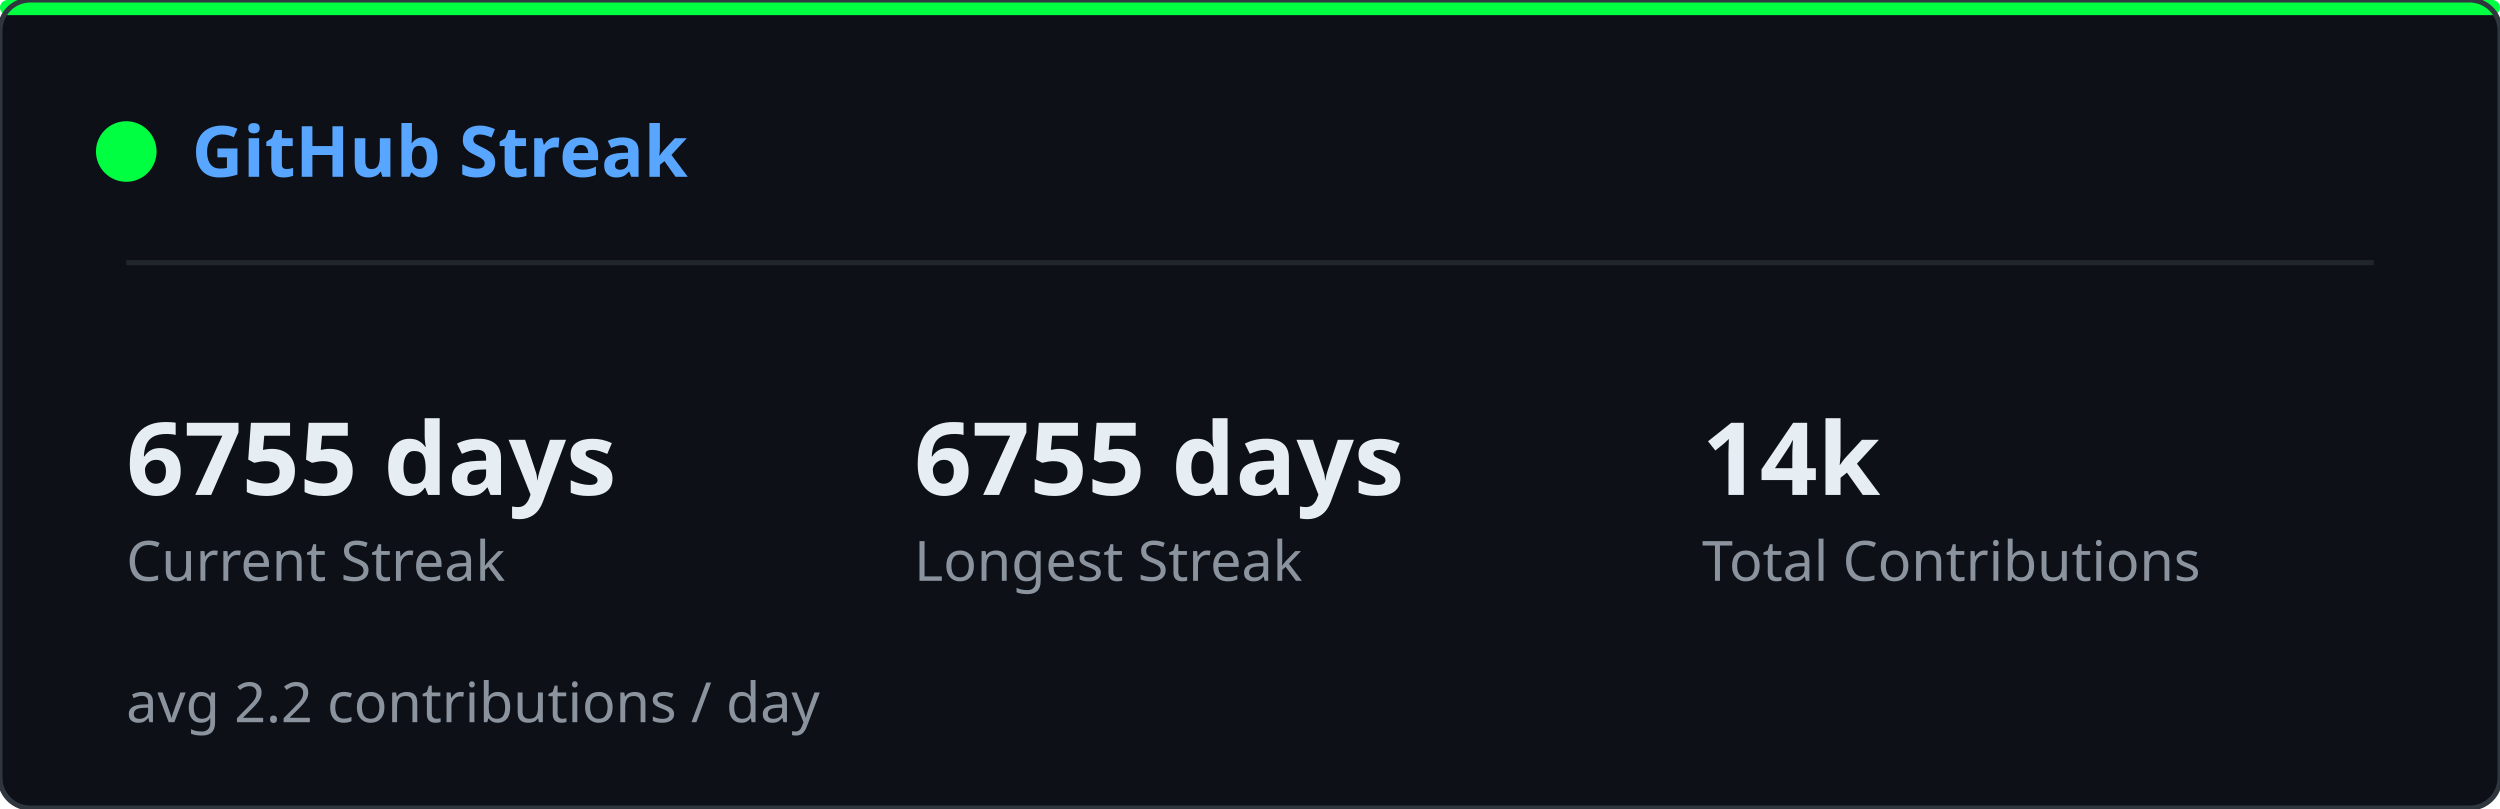
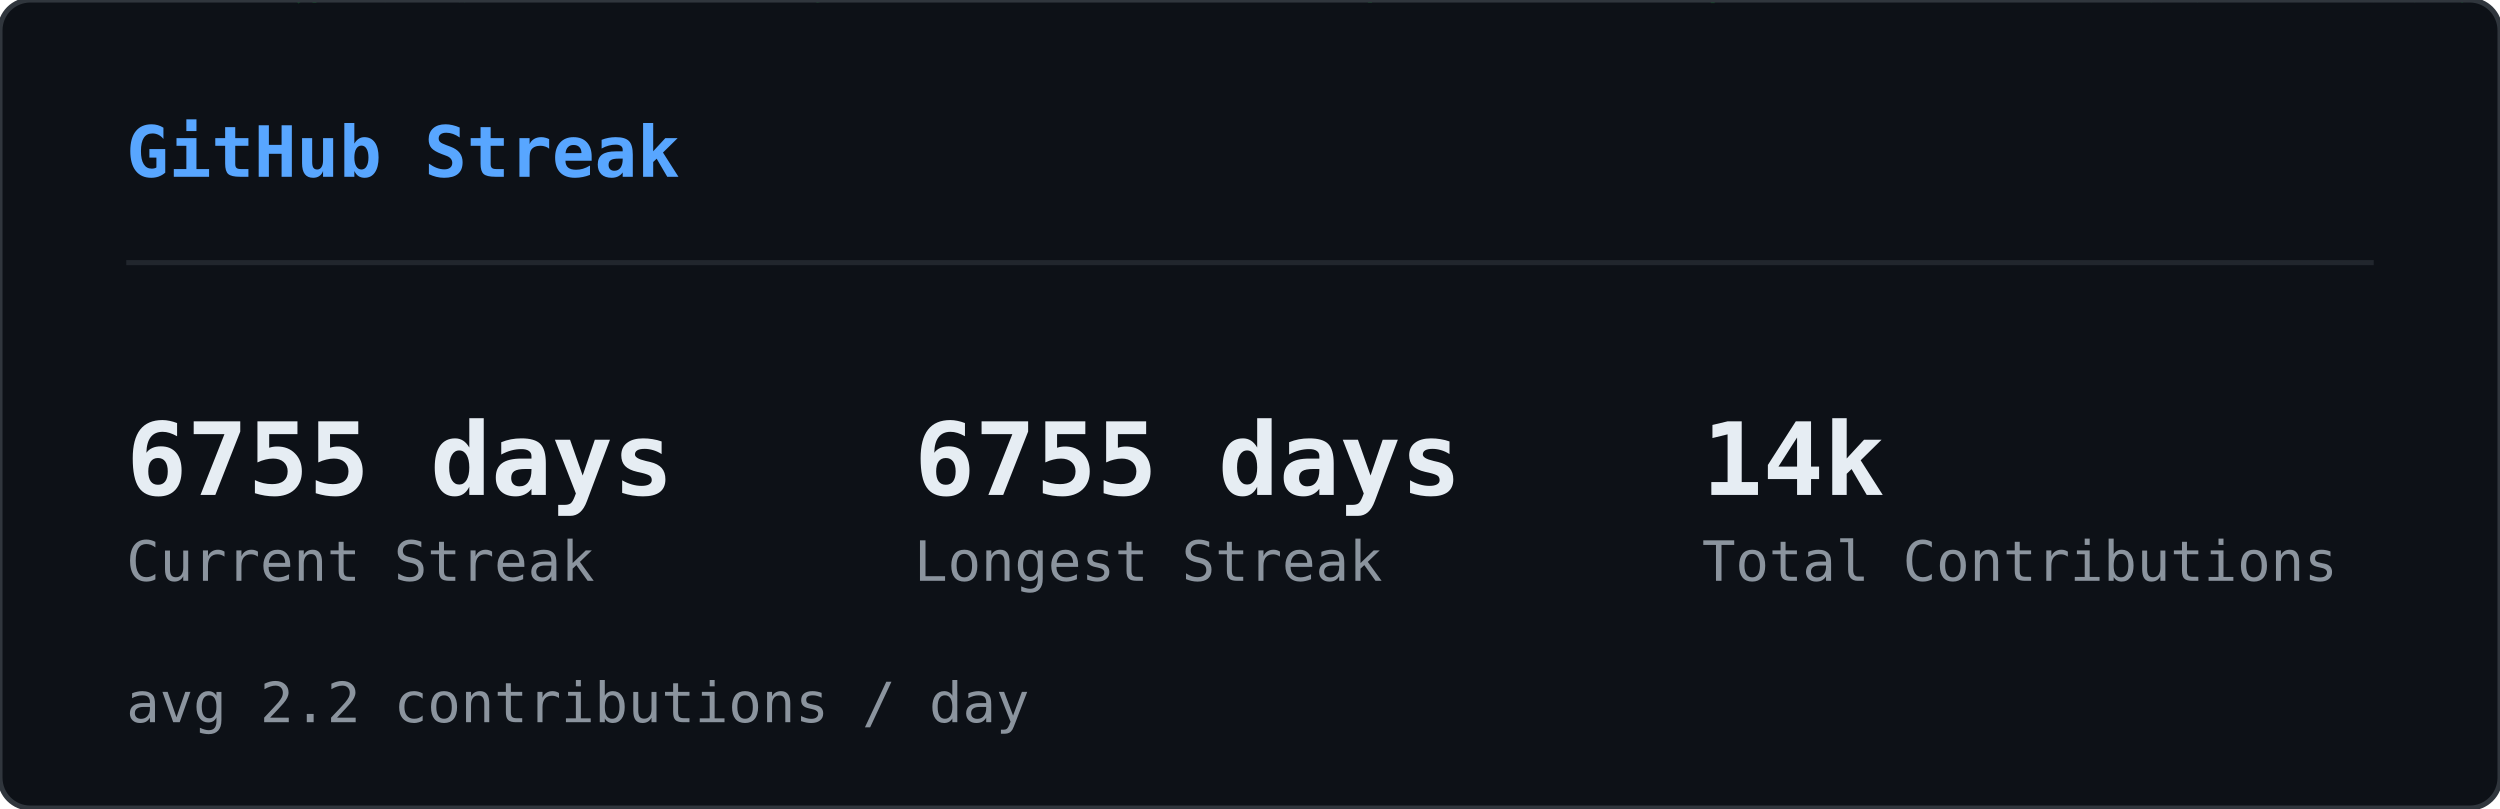
<svg xmlns="http://www.w3.org/2000/svg" width="495" height="160" viewBox="0 0 495 160">
  <defs>
    <clipPath id="sk-clip">
      <rect width="495" height="160" rx="6" />
    </clipPath>
  </defs>
  <rect width="495" height="160" rx="6" fill="#0d1117" />
  <g clip-path="url(#sk-clip)">
    <g opacity="0.22">
      <style>@keyframes sk0{from{transform:translateY(-74px)}to{transform:translateY(174px)}}@keyframes sk1{from{transform:translateY(-46px)}to{transform:translateY(174px)}}@keyframes sk2{from{transform:translateY(-46px)}to{transform:translateY(174px)}}@keyframes sk3{from{transform:translateY(-46px)}to{transform:translateY(174px)}}@keyframes sk4{from{transform:translateY(-46px)}to{transform:translateY(174px)}}@keyframes sk5{from{transform:translateY(-46px)}to{transform:translateY(174px)}}@keyframes sk6{from{transform:translateY(-46px)}to{transform:translateY(174px)}}@keyframes sk7{from{transform:translateY(-46px)}to{transform:translateY(174px)}}@keyframes sk8{from{transform:translateY(-46px)}to{transform:translateY(174px)}}@keyframes sk9{from{transform:translateY(-46px)}to{transform:translateY(174px)}}@keyframes sk10{from{transform:translateY(-46px)}to{transform:translateY(174px)}}@keyframes sk11{from{transform:translateY(-46px)}to{transform:translateY(174px)}}@keyframes sk12{from{transform:translateY(-46px)}to{transform:translateY(174px)}}@keyframes sk13{from{transform:translateY(-46px)}to{transform:translateY(174px)}}@keyframes sk14{from{transform:translateY(-46px)}to{transform:translateY(174px)}}@keyframes sk15{from{transform:translateY(-46px)}to{transform:translateY(174px)}}@keyframes sk16{from{transform:translateY(-46px)}to{transform:translateY(174px)}}@keyframes sk17{from{transform:translateY(-46px)}to{transform:translateY(174px)}}@keyframes sk18{from{transform:translateY(-46px)}to{transform:translateY(174px)}}@keyframes sk19{from{transform:translateY(-46px)}to{transform:translateY(174px)}}@keyframes sk20{from{transform:translateY(-46px)}to{transform:translateY(174px)}}@keyframes sk21{from{transform:translateY(-46px)}to{transform:translateY(174px)}}@keyframes sk22{from{transform:translateY(-46px)}to{transform:translateY(174px)}}@keyframes sk23{from{transform:translateY(-46px)}to{transform:translateY(174px)}}@keyframes sk24{from{transform:translateY(-46px)}to{transform:translateY(174px)}}@keyframes sk25{from{transform:translateY(-46px)}to{transform:translateY(174px)}}@keyframes sk26{from{transform:translateY(-46px)}to{transform:translateY(174px)}}@keyframes sk27{from{transform:translateY(-46px)}to{transform:translateY(174px)}}@keyframes sk28{from{transform:translateY(-46px)}to{transform:translateY(174px)}}@keyframes sk29{from{transform:translateY(-46px)}to{transform:translateY(174px)}}@keyframes sk30{from{transform:translateY(-46px)}to{transform:translateY(174px)}}@keyframes sk31{from{transform:translateY(-46px)}to{transform:translateY(174px)}}@keyframes sk32{from{transform:translateY(-46px)}to{transform:translateY(174px)}}@keyframes sk33{from{transform:translateY(-46px)}to{transform:translateY(174px)}}@keyframes sk34{from{transform:translateY(-46px)}to{transform:translateY(174px)}}@keyframes sk35{from{transform:translateY(-46px)}to{transform:translateY(174px)}}@keyframes sk36{from{transform:translateY(-46px)}to{transform:translateY(174px)}}@keyframes sk37{from{transform:translateY(-46px)}to{transform:translateY(174px)}}</style>
      <g style="animation:sk0 1.64s linear infinite;animation-delay:-1.62s">
        <text x="422" y="0" font-family="monospace" font-size="12" fill="#00ff41">ｿ</text>
        <text x="422" y="-14" font-family="monospace" font-size="12" fill="#00ff41" opacity="0.83">1</text>
        <text x="422" y="-28" font-family="monospace" font-size="12" fill="#00ff41" opacity="0.67">ｬ</text>
        <text x="422" y="-42" font-family="monospace" font-size="12" fill="#00ff41" opacity="0.50">ﾕ</text>
        <text x="422" y="-56" font-family="monospace" font-size="12" fill="#00ff41" opacity="0.33">ﾕ</text>
        <text x="422" y="-70" font-family="monospace" font-size="12" fill="#00ff41" opacity="0.17">ﾑ</text>
      </g>
      <g style="animation:sk1 2.59s linear infinite;animation-delay:-0.47s">
        <text x="260" y="0" font-family="monospace" font-size="12" fill="#00ff41">ﾛ</text>
        <text x="260" y="-14" font-family="monospace" font-size="12" fill="#00ff41" opacity="0.75">ｻ</text>
        <text x="260" y="-28" font-family="monospace" font-size="12" fill="#00ff41" opacity="0.50">ﾖ</text>
        <text x="260" y="-42" font-family="monospace" font-size="12" fill="#00ff41" opacity="0.25">ﾊ</text>
      </g>
      <g style="animation:sk2 1.85s linear infinite;animation-delay:-0.90s">
        <text x="158" y="0" font-family="monospace" font-size="12" fill="#00ff41">ﾎ</text>
        <text x="158" y="-14" font-family="monospace" font-size="12" fill="#00ff41" opacity="0.75">ﾇ</text>
        <text x="158" y="-28" font-family="monospace" font-size="12" fill="#00ff41" opacity="0.50">ﾋ</text>
        <text x="158" y="-42" font-family="monospace" font-size="12" fill="#00ff41" opacity="0.25">ﾁ</text>
      </g>
      <g style="animation:sk3 2.73s linear infinite;animation-delay:-0.65s">
        <text x="308" y="0" font-family="monospace" font-size="12" fill="#00ff41">ﾑ</text>
        <text x="308" y="-14" font-family="monospace" font-size="12" fill="#00ff41" opacity="0.75">1</text>
        <text x="308" y="-28" font-family="monospace" font-size="12" fill="#00ff41" opacity="0.50">ｶ</text>
        <text x="308" y="-42" font-family="monospace" font-size="12" fill="#00ff41" opacity="0.25">ﾆ</text>
      </g>
      <g style="animation:sk4 1.92s linear infinite;animation-delay:-0.21s">
        <text x="90" y="0" font-family="monospace" font-size="12" fill="#00ff41">ｦ</text>
        <text x="90" y="-14" font-family="monospace" font-size="12" fill="#00ff41" opacity="0.75">ｽ</text>
        <text x="90" y="-28" font-family="monospace" font-size="12" fill="#00ff41" opacity="0.50">ｸ</text>
        <text x="90" y="-42" font-family="monospace" font-size="12" fill="#00ff41" opacity="0.25">ﾖ</text>
      </g>
      <g style="animation:sk5 2.64s linear infinite;animation-delay:-1.85s">
        <text x="267" y="0" font-family="monospace" font-size="12" fill="#00ff41">ｮ</text>
        <text x="267" y="-14" font-family="monospace" font-size="12" fill="#00ff41" opacity="0.75">ｺ</text>
        <text x="267" y="-28" font-family="monospace" font-size="12" fill="#00ff41" opacity="0.50">ｩ</text>
        <text x="267" y="-42" font-family="monospace" font-size="12" fill="#00ff41" opacity="0.25">8</text>
      </g>
      <g style="animation:sk6 1.74s linear infinite;animation-delay:-1.31s">
        <text x="363" y="0" font-family="monospace" font-size="12" fill="#00ff41">5</text>
        <text x="363" y="-14" font-family="monospace" font-size="12" fill="#00ff41" opacity="0.75">ﾂ</text>
        <text x="363" y="-28" font-family="monospace" font-size="12" fill="#00ff41" opacity="0.50">ｸ</text>
        <text x="363" y="-42" font-family="monospace" font-size="12" fill="#00ff41" opacity="0.25">ｶ</text>
      </g>
      <g style="animation:sk7 2.64s linear infinite;animation-delay:-0.96s">
        <text x="336" y="0" font-family="monospace" font-size="12" fill="#00ff41">ｨ</text>
        <text x="336" y="-14" font-family="monospace" font-size="12" fill="#00ff41" opacity="0.75">ｺ</text>
        <text x="336" y="-28" font-family="monospace" font-size="12" fill="#00ff41" opacity="0.50">ｪ</text>
        <text x="336" y="-42" font-family="monospace" font-size="12" fill="#00ff41" opacity="0.25">ﾄ</text>
      </g>
      <g style="animation:sk8 2.39s linear infinite;animation-delay:-0.71s">
        <text x="250" y="0" font-family="monospace" font-size="12" fill="#00ff41">9</text>
        <text x="250" y="-14" font-family="monospace" font-size="12" fill="#00ff41" opacity="0.75">ｾ</text>
        <text x="250" y="-28" font-family="monospace" font-size="12" fill="#00ff41" opacity="0.50">4</text>
        <text x="250" y="-42" font-family="monospace" font-size="12" fill="#00ff41" opacity="0.25">ﾕ</text>
      </g>
      <g style="animation:sk9 2.65s linear infinite;animation-delay:-1.67s">
        <text x="236" y="0" font-family="monospace" font-size="12" fill="#00ff41">ｭ</text>
        <text x="236" y="-14" font-family="monospace" font-size="12" fill="#00ff41" opacity="0.75">0</text>
        <text x="236" y="-28" font-family="monospace" font-size="12" fill="#00ff41" opacity="0.50">ｾ</text>
        <text x="236" y="-42" font-family="monospace" font-size="12" fill="#00ff41" opacity="0.25">ﾄ</text>
      </g>
      <g style="animation:sk10 1.52s linear infinite;animation-delay:-0.00s">
        <text x="64" y="0" font-family="monospace" font-size="12" fill="#00ff41">ﾁ</text>
        <text x="64" y="-14" font-family="monospace" font-size="12" fill="#00ff41" opacity="0.75">ｶ</text>
        <text x="64" y="-28" font-family="monospace" font-size="12" fill="#00ff41" opacity="0.50">ｨ</text>
        <text x="64" y="-42" font-family="monospace" font-size="12" fill="#00ff41" opacity="0.25">ｽ</text>
      </g>
      <g style="animation:sk11 3.16s linear infinite;animation-delay:-1.48s">
        <text x="311" y="0" font-family="monospace" font-size="12" fill="#00ff41">ﾋ</text>
        <text x="311" y="-14" font-family="monospace" font-size="12" fill="#00ff41" opacity="0.75">ﾐ</text>
        <text x="311" y="-28" font-family="monospace" font-size="12" fill="#00ff41" opacity="0.50">1</text>
        <text x="311" y="-42" font-family="monospace" font-size="12" fill="#00ff41" opacity="0.25">ﾏ</text>
      </g>
      <g style="animation:sk12 2.73s linear infinite;animation-delay:-0.64s">
        <text x="57" y="0" font-family="monospace" font-size="12" fill="#00ff41">ｯ</text>
        <text x="57" y="-14" font-family="monospace" font-size="12" fill="#00ff41" opacity="0.75">ｩ</text>
        <text x="57" y="-28" font-family="monospace" font-size="12" fill="#00ff41" opacity="0.50">ｬ</text>
        <text x="57" y="-42" font-family="monospace" font-size="12" fill="#00ff41" opacity="0.25">1</text>
      </g>
      <g style="animation:sk13 2.24s linear infinite;animation-delay:-0.48s">
        <text x="20" y="0" font-family="monospace" font-size="12" fill="#00ff41">0</text>
        <text x="20" y="-14" font-family="monospace" font-size="12" fill="#00ff41" opacity="0.75">ｸ</text>
        <text x="20" y="-28" font-family="monospace" font-size="12" fill="#00ff41" opacity="0.50">ｵ</text>
        <text x="20" y="-42" font-family="monospace" font-size="12" fill="#00ff41" opacity="0.25">ｹ</text>
      </g>
      <g style="animation:sk14 2.48s linear infinite;animation-delay:-0.05s">
        <text x="468" y="0" font-family="monospace" font-size="12" fill="#00ff41">ﾌ</text>
        <text x="468" y="-14" font-family="monospace" font-size="12" fill="#00ff41" opacity="0.75">ｿ</text>
        <text x="468" y="-28" font-family="monospace" font-size="12" fill="#00ff41" opacity="0.50">ｪ</text>
        <text x="468" y="-42" font-family="monospace" font-size="12" fill="#00ff41" opacity="0.25">ﾁ</text>
      </g>
      <g style="animation:sk15 2.50s linear infinite;animation-delay:-0.45s">
        <text x="139" y="0" font-family="monospace" font-size="12" fill="#00ff41">ﾋ</text>
        <text x="139" y="-14" font-family="monospace" font-size="12" fill="#00ff41" opacity="0.75">0</text>
        <text x="139" y="-28" font-family="monospace" font-size="12" fill="#00ff41" opacity="0.50">ﾈ</text>
        <text x="139" y="-42" font-family="monospace" font-size="12" fill="#00ff41" opacity="0.25">ﾃ</text>
      </g>
      <g style="animation:sk16 2.07s linear infinite;animation-delay:-0.83s">
        <text x="159" y="0" font-family="monospace" font-size="12" fill="#00ff41">ｬ</text>
        <text x="159" y="-14" font-family="monospace" font-size="12" fill="#00ff41" opacity="0.75">ｽ</text>
        <text x="159" y="-28" font-family="monospace" font-size="12" fill="#00ff41" opacity="0.50">ﾅ</text>
        <text x="159" y="-42" font-family="monospace" font-size="12" fill="#00ff41" opacity="0.25">ﾐ</text>
      </g>
      <g style="animation:sk17 2.99s linear infinite;animation-delay:-0.91s">
        <text x="432" y="0" font-family="monospace" font-size="12" fill="#00ff41">ｷ</text>
        <text x="432" y="-14" font-family="monospace" font-size="12" fill="#00ff41" opacity="0.75">ｵ</text>
        <text x="432" y="-28" font-family="monospace" font-size="12" fill="#00ff41" opacity="0.50">ｵ</text>
        <text x="432" y="-42" font-family="monospace" font-size="12" fill="#00ff41" opacity="0.25">ｮ</text>
      </g>
      <g style="animation:sk18 2.12s linear infinite;animation-delay:-1.41s">
        <text x="74" y="0" font-family="monospace" font-size="12" fill="#00ff41">ｳ</text>
        <text x="74" y="-14" font-family="monospace" font-size="12" fill="#00ff41" opacity="0.75">0</text>
        <text x="74" y="-28" font-family="monospace" font-size="12" fill="#00ff41" opacity="0.50">ｽ</text>
        <text x="74" y="-42" font-family="monospace" font-size="12" fill="#00ff41" opacity="0.25">ｹ</text>
      </g>
      <g style="animation:sk19 2.39s linear infinite;animation-delay:-1.53s">
        <text x="58" y="0" font-family="monospace" font-size="12" fill="#00ff41">ｮ</text>
        <text x="58" y="-14" font-family="monospace" font-size="12" fill="#00ff41" opacity="0.75">9</text>
        <text x="58" y="-28" font-family="monospace" font-size="12" fill="#00ff41" opacity="0.50">ｸ</text>
        <text x="58" y="-42" font-family="monospace" font-size="12" fill="#00ff41" opacity="0.25">ｺ</text>
      </g>
      <g style="animation:sk20 3.07s linear infinite;animation-delay:-0.42s">
        <text x="464" y="0" font-family="monospace" font-size="12" fill="#00ff41">ﾊ</text>
        <text x="464" y="-14" font-family="monospace" font-size="12" fill="#00ff41" opacity="0.75">ﾂ</text>
        <text x="464" y="-28" font-family="monospace" font-size="12" fill="#00ff41" opacity="0.50">5</text>
        <text x="464" y="-42" font-family="monospace" font-size="12" fill="#00ff41" opacity="0.25">ﾄ</text>
      </g>
      <g style="animation:sk21 1.88s linear infinite;animation-delay:-0.50s">
        <text x="271" y="0" font-family="monospace" font-size="12" fill="#00ff41">ｺ</text>
        <text x="271" y="-14" font-family="monospace" font-size="12" fill="#00ff41" opacity="0.75">ｵ</text>
        <text x="271" y="-28" font-family="monospace" font-size="12" fill="#00ff41" opacity="0.50">ｨ</text>
        <text x="271" y="-42" font-family="monospace" font-size="12" fill="#00ff41" opacity="0.25">ﾚ</text>
      </g>
      <g style="animation:sk22 2.58s linear infinite;animation-delay:-1.23s">
        <text x="485" y="0" font-family="monospace" font-size="12" fill="#00ff41">ｩ</text>
        <text x="485" y="-14" font-family="monospace" font-size="12" fill="#00ff41" opacity="0.75">ﾙ</text>
        <text x="485" y="-28" font-family="monospace" font-size="12" fill="#00ff41" opacity="0.50">ﾛ</text>
        <text x="485" y="-42" font-family="monospace" font-size="12" fill="#00ff41" opacity="0.25">ﾈ</text>
      </g>
      <g style="animation:sk23 3.17s linear infinite;animation-delay:-2.86s">
        <text x="244" y="0" font-family="monospace" font-size="12" fill="#00ff41">ﾓ</text>
        <text x="244" y="-14" font-family="monospace" font-size="12" fill="#00ff41" opacity="0.75">ｶ</text>
        <text x="244" y="-28" font-family="monospace" font-size="12" fill="#00ff41" opacity="0.50">ｴ</text>
        <text x="244" y="-42" font-family="monospace" font-size="12" fill="#00ff41" opacity="0.25">ｿ</text>
      </g>
      <g style="animation:sk24 2.09s linear infinite;animation-delay:-1.35s">
        <text x="413" y="0" font-family="monospace" font-size="12" fill="#00ff41">ｴ</text>
        <text x="413" y="-14" font-family="monospace" font-size="12" fill="#00ff41" opacity="0.75">ﾎ</text>
        <text x="413" y="-28" font-family="monospace" font-size="12" fill="#00ff41" opacity="0.50">9</text>
        <text x="413" y="-42" font-family="monospace" font-size="12" fill="#00ff41" opacity="0.25">ﾝ</text>
      </g>
      <g style="animation:sk25 2.30s linear infinite;animation-delay:-0.07s">
        <text x="479" y="0" font-family="monospace" font-size="12" fill="#00ff41">ｹ</text>
        <text x="479" y="-14" font-family="monospace" font-size="12" fill="#00ff41" opacity="0.75">ｦ</text>
        <text x="479" y="-28" font-family="monospace" font-size="12" fill="#00ff41" opacity="0.50">ﾌ</text>
        <text x="479" y="-42" font-family="monospace" font-size="12" fill="#00ff41" opacity="0.25">ｦ</text>
      </g>
      <g style="animation:sk26 2.84s linear infinite;animation-delay:-1.24s">
        <text x="475" y="0" font-family="monospace" font-size="12" fill="#00ff41">ｷ</text>
        <text x="475" y="-14" font-family="monospace" font-size="12" fill="#00ff41" opacity="0.75">ｦ</text>
        <text x="475" y="-28" font-family="monospace" font-size="12" fill="#00ff41" opacity="0.50">ﾚ</text>
        <text x="475" y="-42" font-family="monospace" font-size="12" fill="#00ff41" opacity="0.25">ﾊ</text>
      </g>
      <g style="animation:sk27 2.78s linear infinite;animation-delay:-1.71s">
        <text x="424" y="0" font-family="monospace" font-size="12" fill="#00ff41">ｦ</text>
        <text x="424" y="-14" font-family="monospace" font-size="12" fill="#00ff41" opacity="0.75">ｭ</text>
        <text x="424" y="-28" font-family="monospace" font-size="12" fill="#00ff41" opacity="0.50">ﾎ</text>
        <text x="424" y="-42" font-family="monospace" font-size="12" fill="#00ff41" opacity="0.25">ｴ</text>
      </g>
      <g style="animation:sk28 3.10s linear infinite;animation-delay:-2.18s">
        <text x="261" y="0" font-family="monospace" font-size="12" fill="#00ff41">ﾆ</text>
        <text x="261" y="-14" font-family="monospace" font-size="12" fill="#00ff41" opacity="0.75">7</text>
        <text x="261" y="-28" font-family="monospace" font-size="12" fill="#00ff41" opacity="0.50">ﾄ</text>
        <text x="261" y="-42" font-family="monospace" font-size="12" fill="#00ff41" opacity="0.25">ﾁ</text>
      </g>
      <g style="animation:sk29 1.98s linear infinite;animation-delay:-1.87s">
        <text x="336" y="0" font-family="monospace" font-size="12" fill="#00ff41">ﾛ</text>
        <text x="336" y="-14" font-family="monospace" font-size="12" fill="#00ff41" opacity="0.75">5</text>
        <text x="336" y="-28" font-family="monospace" font-size="12" fill="#00ff41" opacity="0.50">ﾁ</text>
        <text x="336" y="-42" font-family="monospace" font-size="12" fill="#00ff41" opacity="0.25">ﾌ</text>
      </g>
      <g style="animation:sk30 2.46s linear infinite;animation-delay:-1.90s">
        <text x="97" y="0" font-family="monospace" font-size="12" fill="#00ff41">ﾝ</text>
        <text x="97" y="-14" font-family="monospace" font-size="12" fill="#00ff41" opacity="0.75">ﾕ</text>
        <text x="97" y="-28" font-family="monospace" font-size="12" fill="#00ff41" opacity="0.50">ﾖ</text>
        <text x="97" y="-42" font-family="monospace" font-size="12" fill="#00ff41" opacity="0.25">ｨ</text>
      </g>
      <g style="animation:sk31 2.42s linear infinite;animation-delay:-0.95s">
        <text x="196" y="0" font-family="monospace" font-size="12" fill="#00ff41">ﾒ</text>
        <text x="196" y="-14" font-family="monospace" font-size="12" fill="#00ff41" opacity="0.75">ﾓ</text>
        <text x="196" y="-28" font-family="monospace" font-size="12" fill="#00ff41" opacity="0.50">0</text>
        <text x="196" y="-42" font-family="monospace" font-size="12" fill="#00ff41" opacity="0.25">ﾓ</text>
      </g>
      <g style="animation:sk32 1.75s linear infinite;animation-delay:-0.28s">
        <text x="15" y="0" font-family="monospace" font-size="12" fill="#00ff41">ｺ</text>
        <text x="15" y="-14" font-family="monospace" font-size="12" fill="#00ff41" opacity="0.75">ｧ</text>
        <text x="15" y="-28" font-family="monospace" font-size="12" fill="#00ff41" opacity="0.50">ｭ</text>
        <text x="15" y="-42" font-family="monospace" font-size="12" fill="#00ff41" opacity="0.25">2</text>
      </g>
      <g style="animation:sk33 1.60s linear infinite;animation-delay:-0.92s">
        <text x="389" y="0" font-family="monospace" font-size="12" fill="#00ff41">ﾏ</text>
        <text x="389" y="-14" font-family="monospace" font-size="12" fill="#00ff41" opacity="0.75">9</text>
        <text x="389" y="-28" font-family="monospace" font-size="12" fill="#00ff41" opacity="0.50">3</text>
        <text x="389" y="-42" font-family="monospace" font-size="12" fill="#00ff41" opacity="0.25">ｪ</text>
      </g>
      <g style="animation:sk34 3.20s linear infinite;animation-delay:-0.07s">
        <text x="43" y="0" font-family="monospace" font-size="12" fill="#00ff41">5</text>
        <text x="43" y="-14" font-family="monospace" font-size="12" fill="#00ff41" opacity="0.75">9</text>
        <text x="43" y="-28" font-family="monospace" font-size="12" fill="#00ff41" opacity="0.50">ﾗ</text>
        <text x="43" y="-42" font-family="monospace" font-size="12" fill="#00ff41" opacity="0.25">ｽ</text>
      </g>
      <g style="animation:sk35 2.79s linear infinite;animation-delay:-2.17s">
        <text x="254" y="0" font-family="monospace" font-size="12" fill="#00ff41">ﾝ</text>
        <text x="254" y="-14" font-family="monospace" font-size="12" fill="#00ff41" opacity="0.75">ﾎ</text>
        <text x="254" y="-28" font-family="monospace" font-size="12" fill="#00ff41" opacity="0.50">8</text>
        <text x="254" y="-42" font-family="monospace" font-size="12" fill="#00ff41" opacity="0.25">ﾌ</text>
      </g>
      <g style="animation:sk36 2.92s linear infinite;animation-delay:-0.51s">
        <text x="89" y="0" font-family="monospace" font-size="12" fill="#00ff41">ｦ</text>
        <text x="89" y="-14" font-family="monospace" font-size="12" fill="#00ff41" opacity="0.75">ｯ</text>
        <text x="89" y="-28" font-family="monospace" font-size="12" fill="#00ff41" opacity="0.50">ﾏ</text>
        <text x="89" y="-42" font-family="monospace" font-size="12" fill="#00ff41" opacity="0.25">ｧ</text>
      </g>
      <g style="animation:sk37 3.01s linear infinite;animation-delay:-0.04s">
        <text x="419" y="0" font-family="monospace" font-size="12" fill="#00ff41">0</text>
        <text x="419" y="-14" font-family="monospace" font-size="12" fill="#00ff41" opacity="0.75">ｼ</text>
        <text x="419" y="-28" font-family="monospace" font-size="12" fill="#00ff41" opacity="0.50">ｴ</text>
        <text x="419" y="-42" font-family="monospace" font-size="12" fill="#00ff41" opacity="0.25">ｼ</text>
      </g>
    </g>
  </g>
-   <rect width="495" height="3" rx="1.5" fill="#00ff41" />
  <rect width="495" height="160" rx="6" fill="none" stroke="#30363d" stroke-width="1" />
-   <circle cx="25" cy="30" r="6" fill="#00ff41" />
-   <text x="38" y="35" font-family="'Segoe UI',Ubuntu,sans-serif" font-size="14" font-weight="600" fill="#58a6ff">GitHub Streak</text>
+   <text x="25" y="35" font-family="monospace" font-size="14" font-weight="600" fill="#58a6ff">GitHub Streak</text>
  <line x1="25" y1="52" x2="470" y2="52" stroke="#21262d" stroke-width="1" />
-   <text x="25" y="98" font-family="'Segoe UI',Ubuntu,sans-serif" font-size="20" font-weight="700" fill="#e6edf3">6755 days</text>
-   <text x="25" y="115" font-family="'Segoe UI',Ubuntu,sans-serif" font-size="11" fill="#8b949e">Current Streak</text>
-   <text x="181" y="98" font-family="'Segoe UI',Ubuntu,sans-serif" font-size="20" font-weight="700" fill="#e6edf3">6755 days</text>
-   <text x="181" y="115" font-family="'Segoe UI',Ubuntu,sans-serif" font-size="11" fill="#8b949e">Longest Streak</text>
-   <text x="337" y="98" font-family="'Segoe UI',Ubuntu,sans-serif" font-size="20" font-weight="700" fill="#e6edf3">14k</text>
-   <text x="337" y="115" font-family="'Segoe UI',Ubuntu,sans-serif" font-size="11" fill="#8b949e">Total Contributions</text>
-   <text x="25" y="143" font-family="'Segoe UI',Ubuntu,sans-serif" font-size="11" fill="#8b949e">avg 2.2 contributions / day</text>
+   <text x="25" y="98" font-family="monospace" font-size="20" font-weight="700" fill="#e6edf3">6755 days</text>
+   <text x="25" y="115" font-family="monospace" font-size="11" fill="#8b949e">Current Streak</text>
+   <text x="181" y="98" font-family="monospace" font-size="20" font-weight="700" fill="#e6edf3">6755 days</text>
+   <text x="181" y="115" font-family="monospace" font-size="11" fill="#8b949e">Longest Streak</text>
+   <text x="337" y="98" font-family="monospace" font-size="20" font-weight="700" fill="#e6edf3">14k</text>
+   <text x="337" y="115" font-family="monospace" font-size="11" fill="#8b949e">Total Contributions</text>
+   <text x="25" y="143" font-family="monospace" font-size="11" fill="#8b949e">avg 2.2 contributions / day</text>
</svg>
